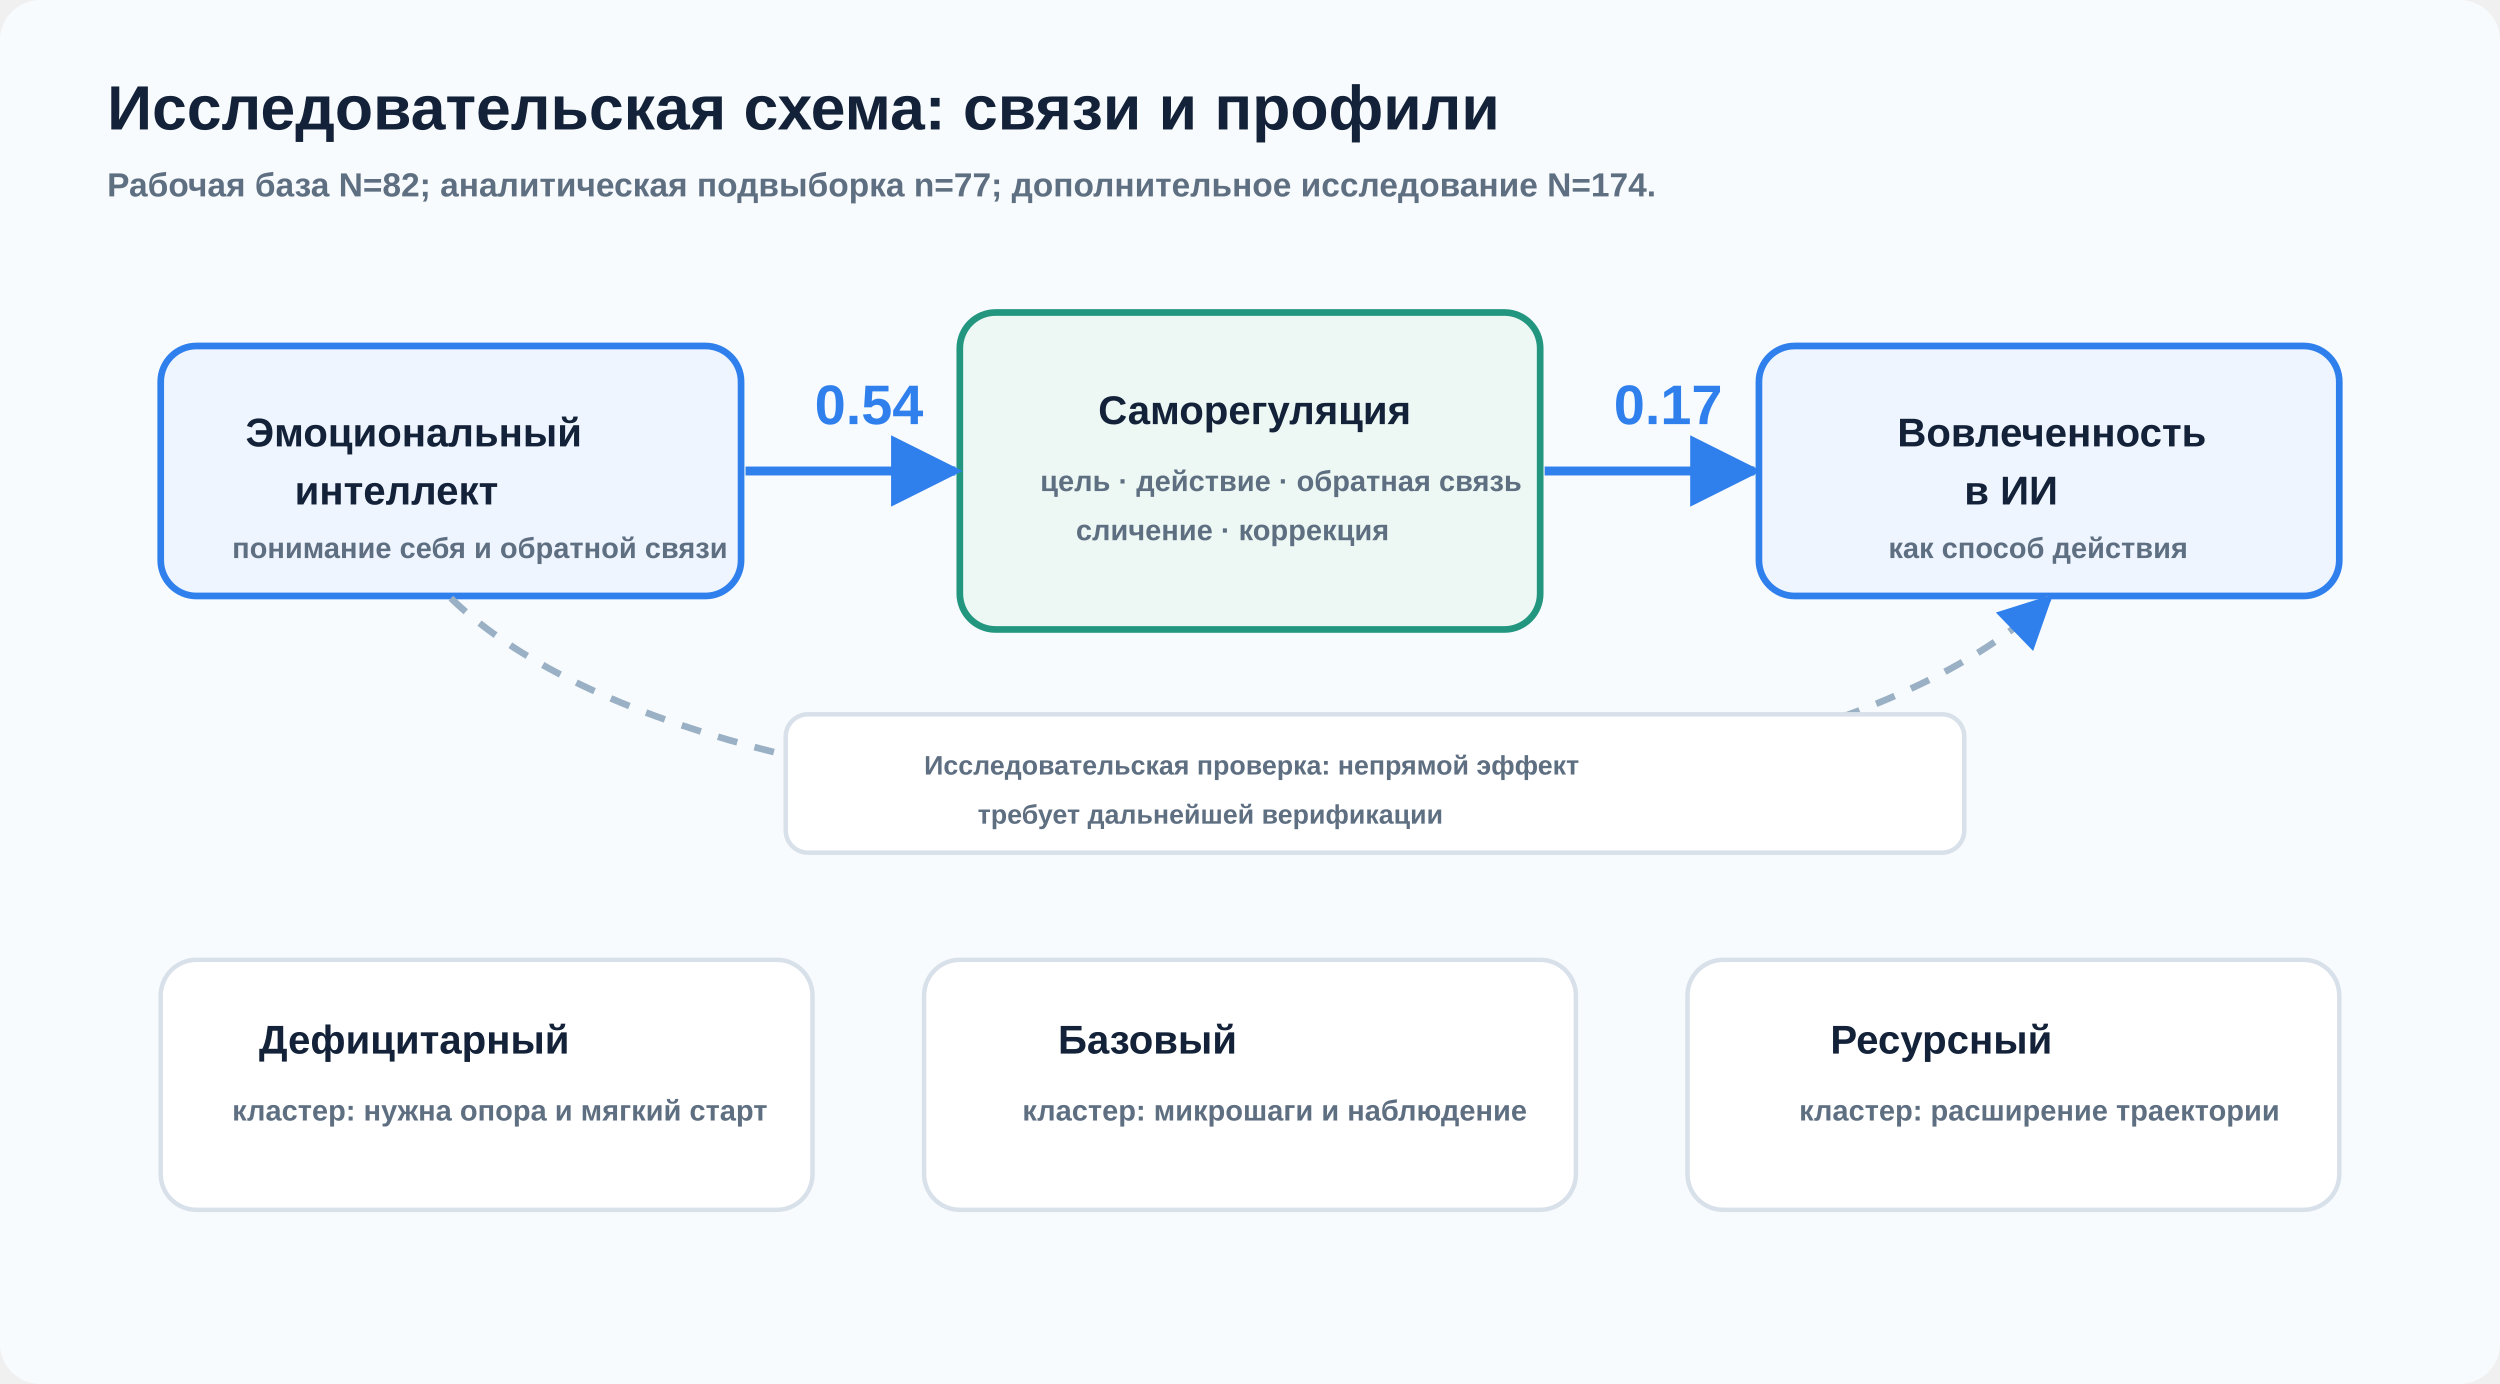
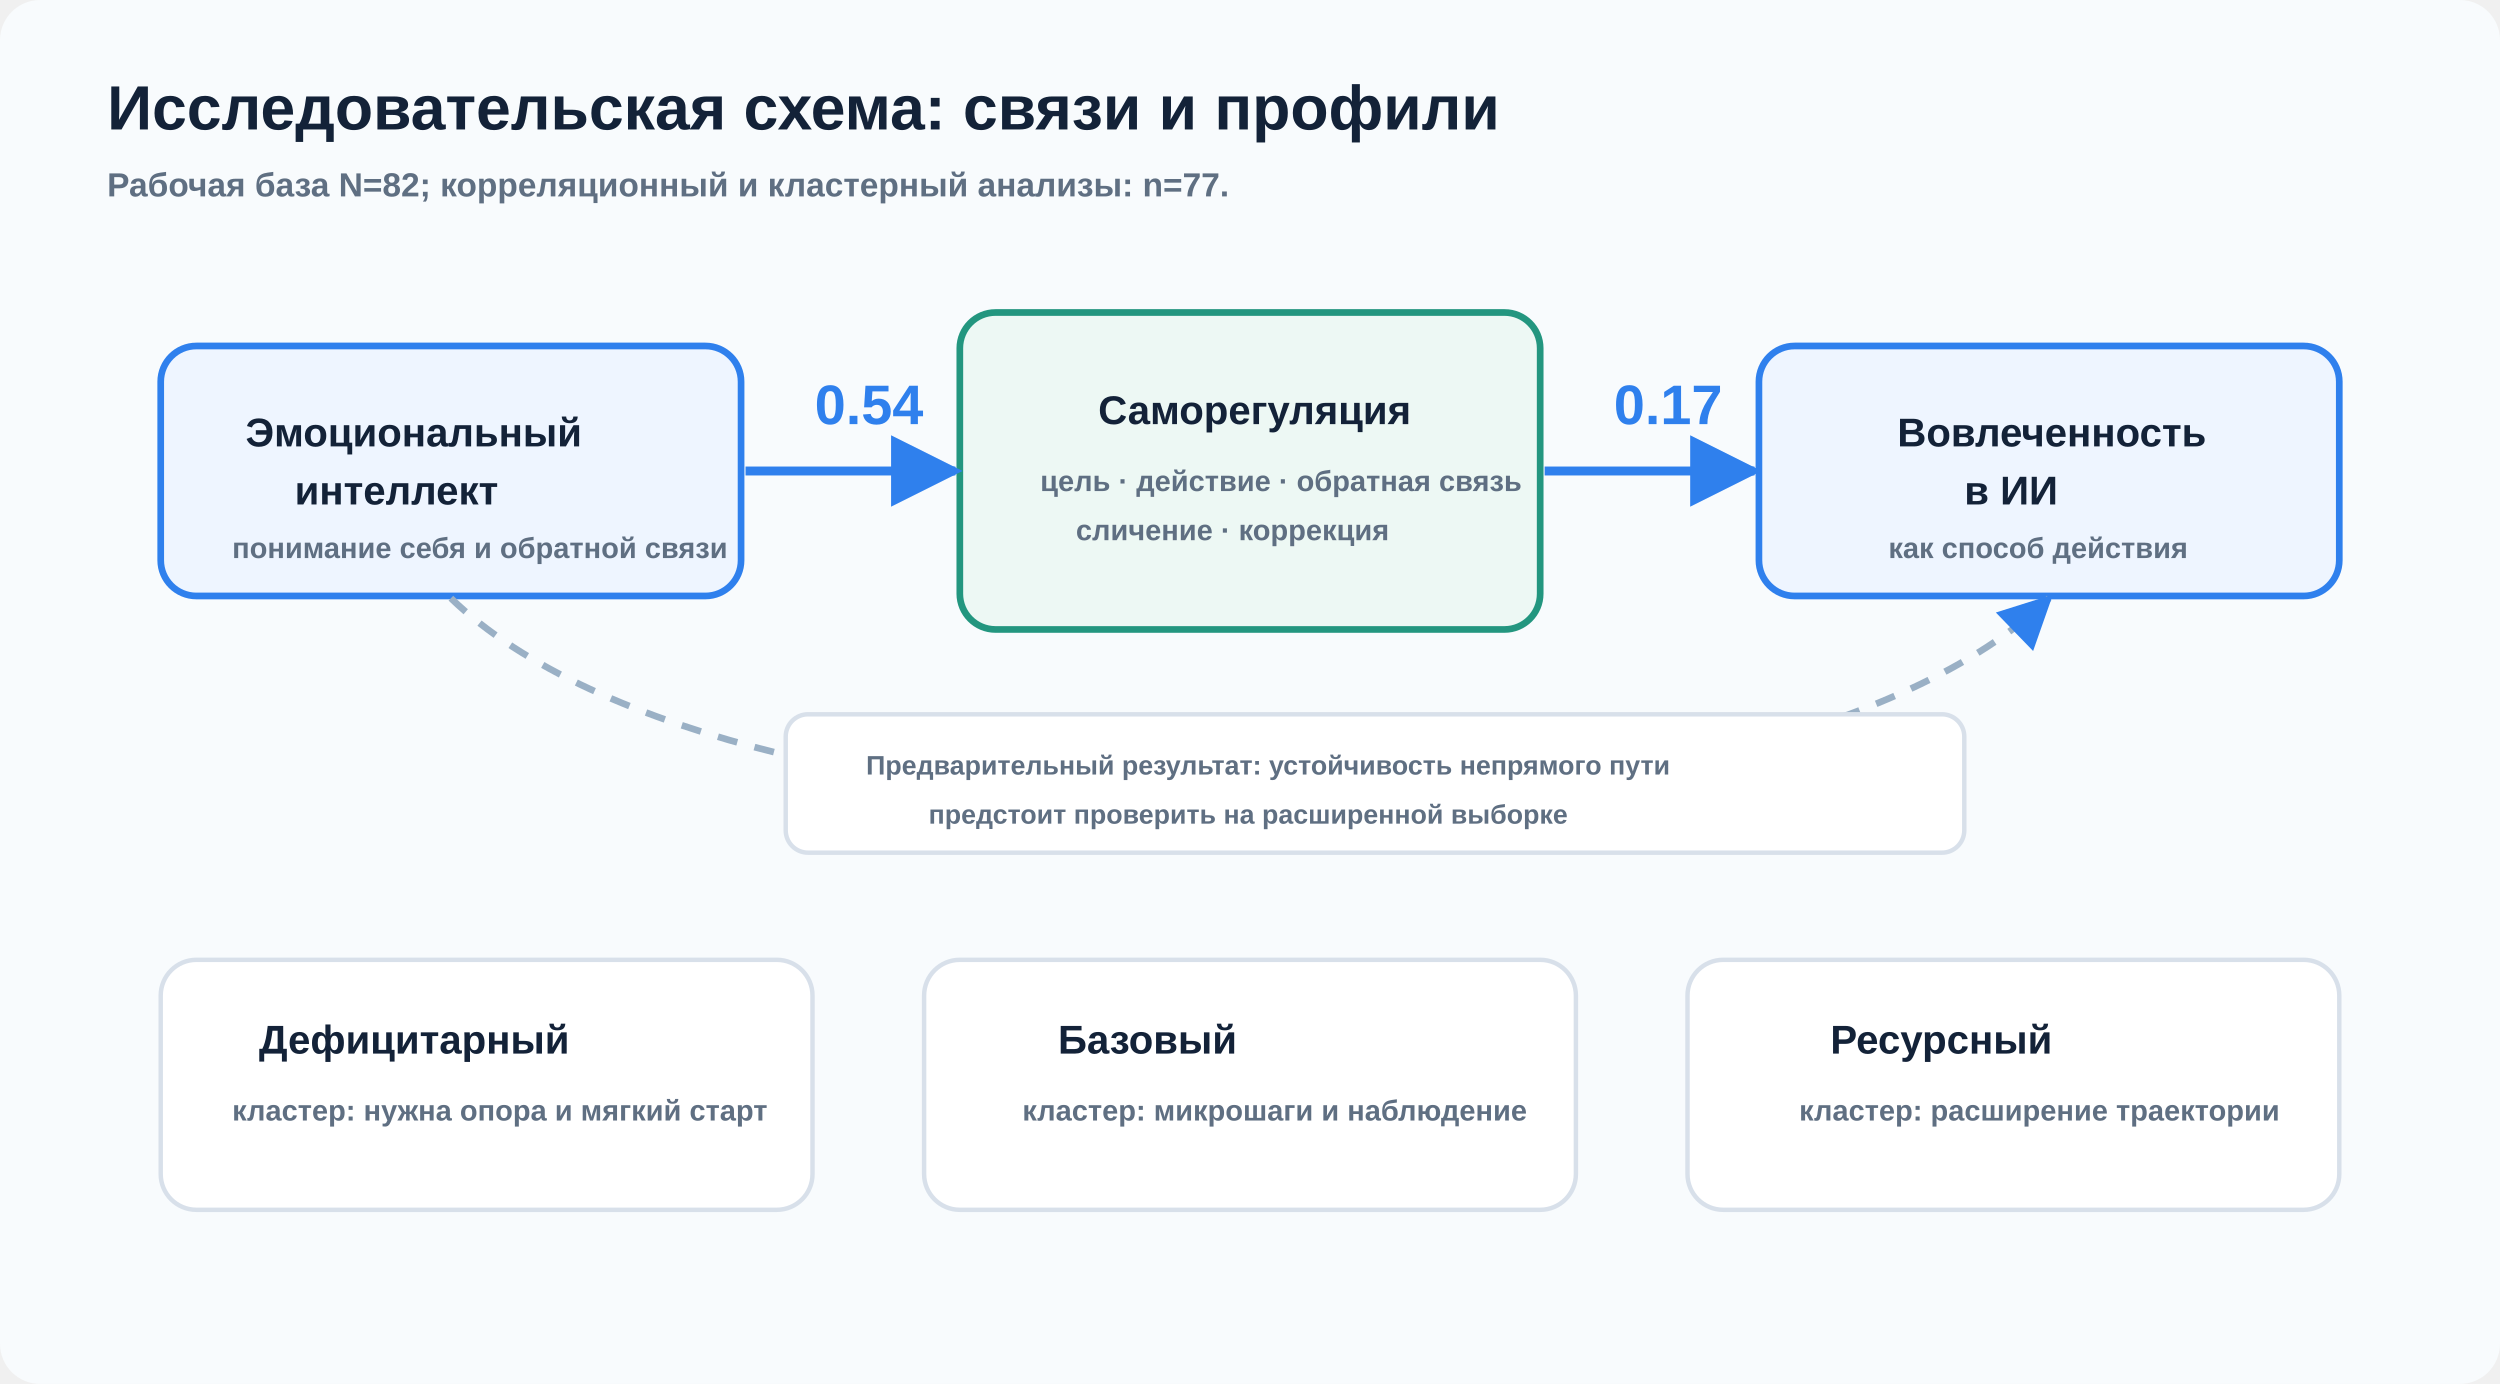
<svg xmlns="http://www.w3.org/2000/svg" viewBox="0 0 1120 620" preserveAspectRatio="xMidYMid meet" role="img" aria-labelledby="title desc">
  <defs>
    <marker id="arrow" viewBox="0 0 10 10" refX="9" refY="5" markerWidth="8" markerHeight="8" orient="auto">
      <path d="M0 0 L10 5 L0 10z" fill="#2f80ed" />
    </marker>
    <style>
      .bg{fill:#f8fbfd}
      .title{font:900 28px Arial,sans-serif;fill:#132238}
      .sub{font:700 15px Arial,sans-serif;fill:#5f6f82}
      .card{fill:#fff;stroke:#d8e0ea;stroke-width:2}
      .blue{fill:#eef5ff;stroke:#2f80ed;stroke-width:3}
      .green{fill:#edf8f4;stroke:#23967f;stroke-width:3}
      .red{fill:#fff1ee;stroke:#d85c4a;stroke-width:3}
      .txt{font:900 18px Arial,sans-serif;fill:#132238}
      .small{font:700 13px Arial,sans-serif;fill:#5f6f82}
      .note{font:700 12px Arial,sans-serif;fill:#5f6f82}
      .num{font:900 25px Arial,sans-serif;fill:#2f80ed}
      .line{fill:none;stroke:#2f80ed;stroke-width:4;marker-end:url(#arrow)}
      .softLine{fill:none;stroke:#9ab0c5;stroke-width:3;stroke-dasharray:9 8;marker-end:url(#arrow)}
    </style>
  </defs>
  <rect class="bg" width="1120" height="620" rx="18" />
  <text class="title" x="48" y="58">Исследовательская схема: связи и профили</text>
-   <text class="sub" x="48" y="88">Рабочая база N=82; аналитическая подвыборка n=77; дополнительное исследование N=174.</text>
+   <text class="sub" x="48" y="88">Рабочая база N=82; корреляционный и кластерный анализы: n=77.</text>
  <rect class="blue" x="72" y="155" width="260" height="112" rx="16" />
  <text class="txt" x="110" y="200">Эмоциональный</text>
  <text class="txt" x="132" y="226">интеллект</text>
  <text class="small" x="104" y="250">понимание себя и обратной связи</text>
  <rect class="green" x="430" y="140" width="260" height="142" rx="16" />
  <text class="txt" x="492" y="190">Саморегуляция</text>
  <text class="small" x="466" y="220">цель · действие · обратная связь</text>
  <text class="small" x="482" y="242">сличение · коррекция</text>
  <rect class="blue" x="788" y="155" width="260" height="112" rx="16" />
  <text class="txt" x="850" y="200">Вовлеченность</text>
  <text class="txt" x="880" y="226">в ИИ</text>
  <text class="small" x="846" y="250">как способ действия</text>
  <path class="line" d="M334 211 C370 211 390 211 428 211" />
  <path class="line" d="M692 211 C730 211 750 211 786 211" />
  <path class="softLine" d="M202 268 C330 392 790 392 918 268" />
  <rect class="card" x="352" y="320" width="528" height="62" rx="10" />
  <text class="num" x="365" y="190">0.54</text>
  <text class="num" x="723" y="190">0.17</text>
-   <text class="note" x="414" y="347">Исследовательская проверка: непрямой эффект</text>
-   <text class="note" x="438" y="369">требует дальнейшей верификации</text>
+   <text class="note" x="388" y="347">Предварительный результат: устойчивость непрямого пути</text>
+   <text class="note" x="416" y="369">предстоит проверить на расширенной выборке</text>
  <rect class="card" x="72" y="430" width="292" height="112" rx="16" />
  <text class="txt" x="116" y="472">Дефицитарный</text>
  <text class="small" x="104" y="502">кластер: нужна опора и мягкий старт</text>
  <rect class="card" x="414" y="430" width="292" height="112" rx="16" />
  <text class="txt" x="474" y="472">Базовый</text>
  <text class="small" x="458" y="502">кластер: микрошаги и наблюдение</text>
  <rect class="card" x="756" y="430" width="292" height="112" rx="16" />
  <text class="txt" x="820" y="472">Ресурсный</text>
  <text class="small" x="806" y="502">кластер: расширение траектории</text>
</svg>
